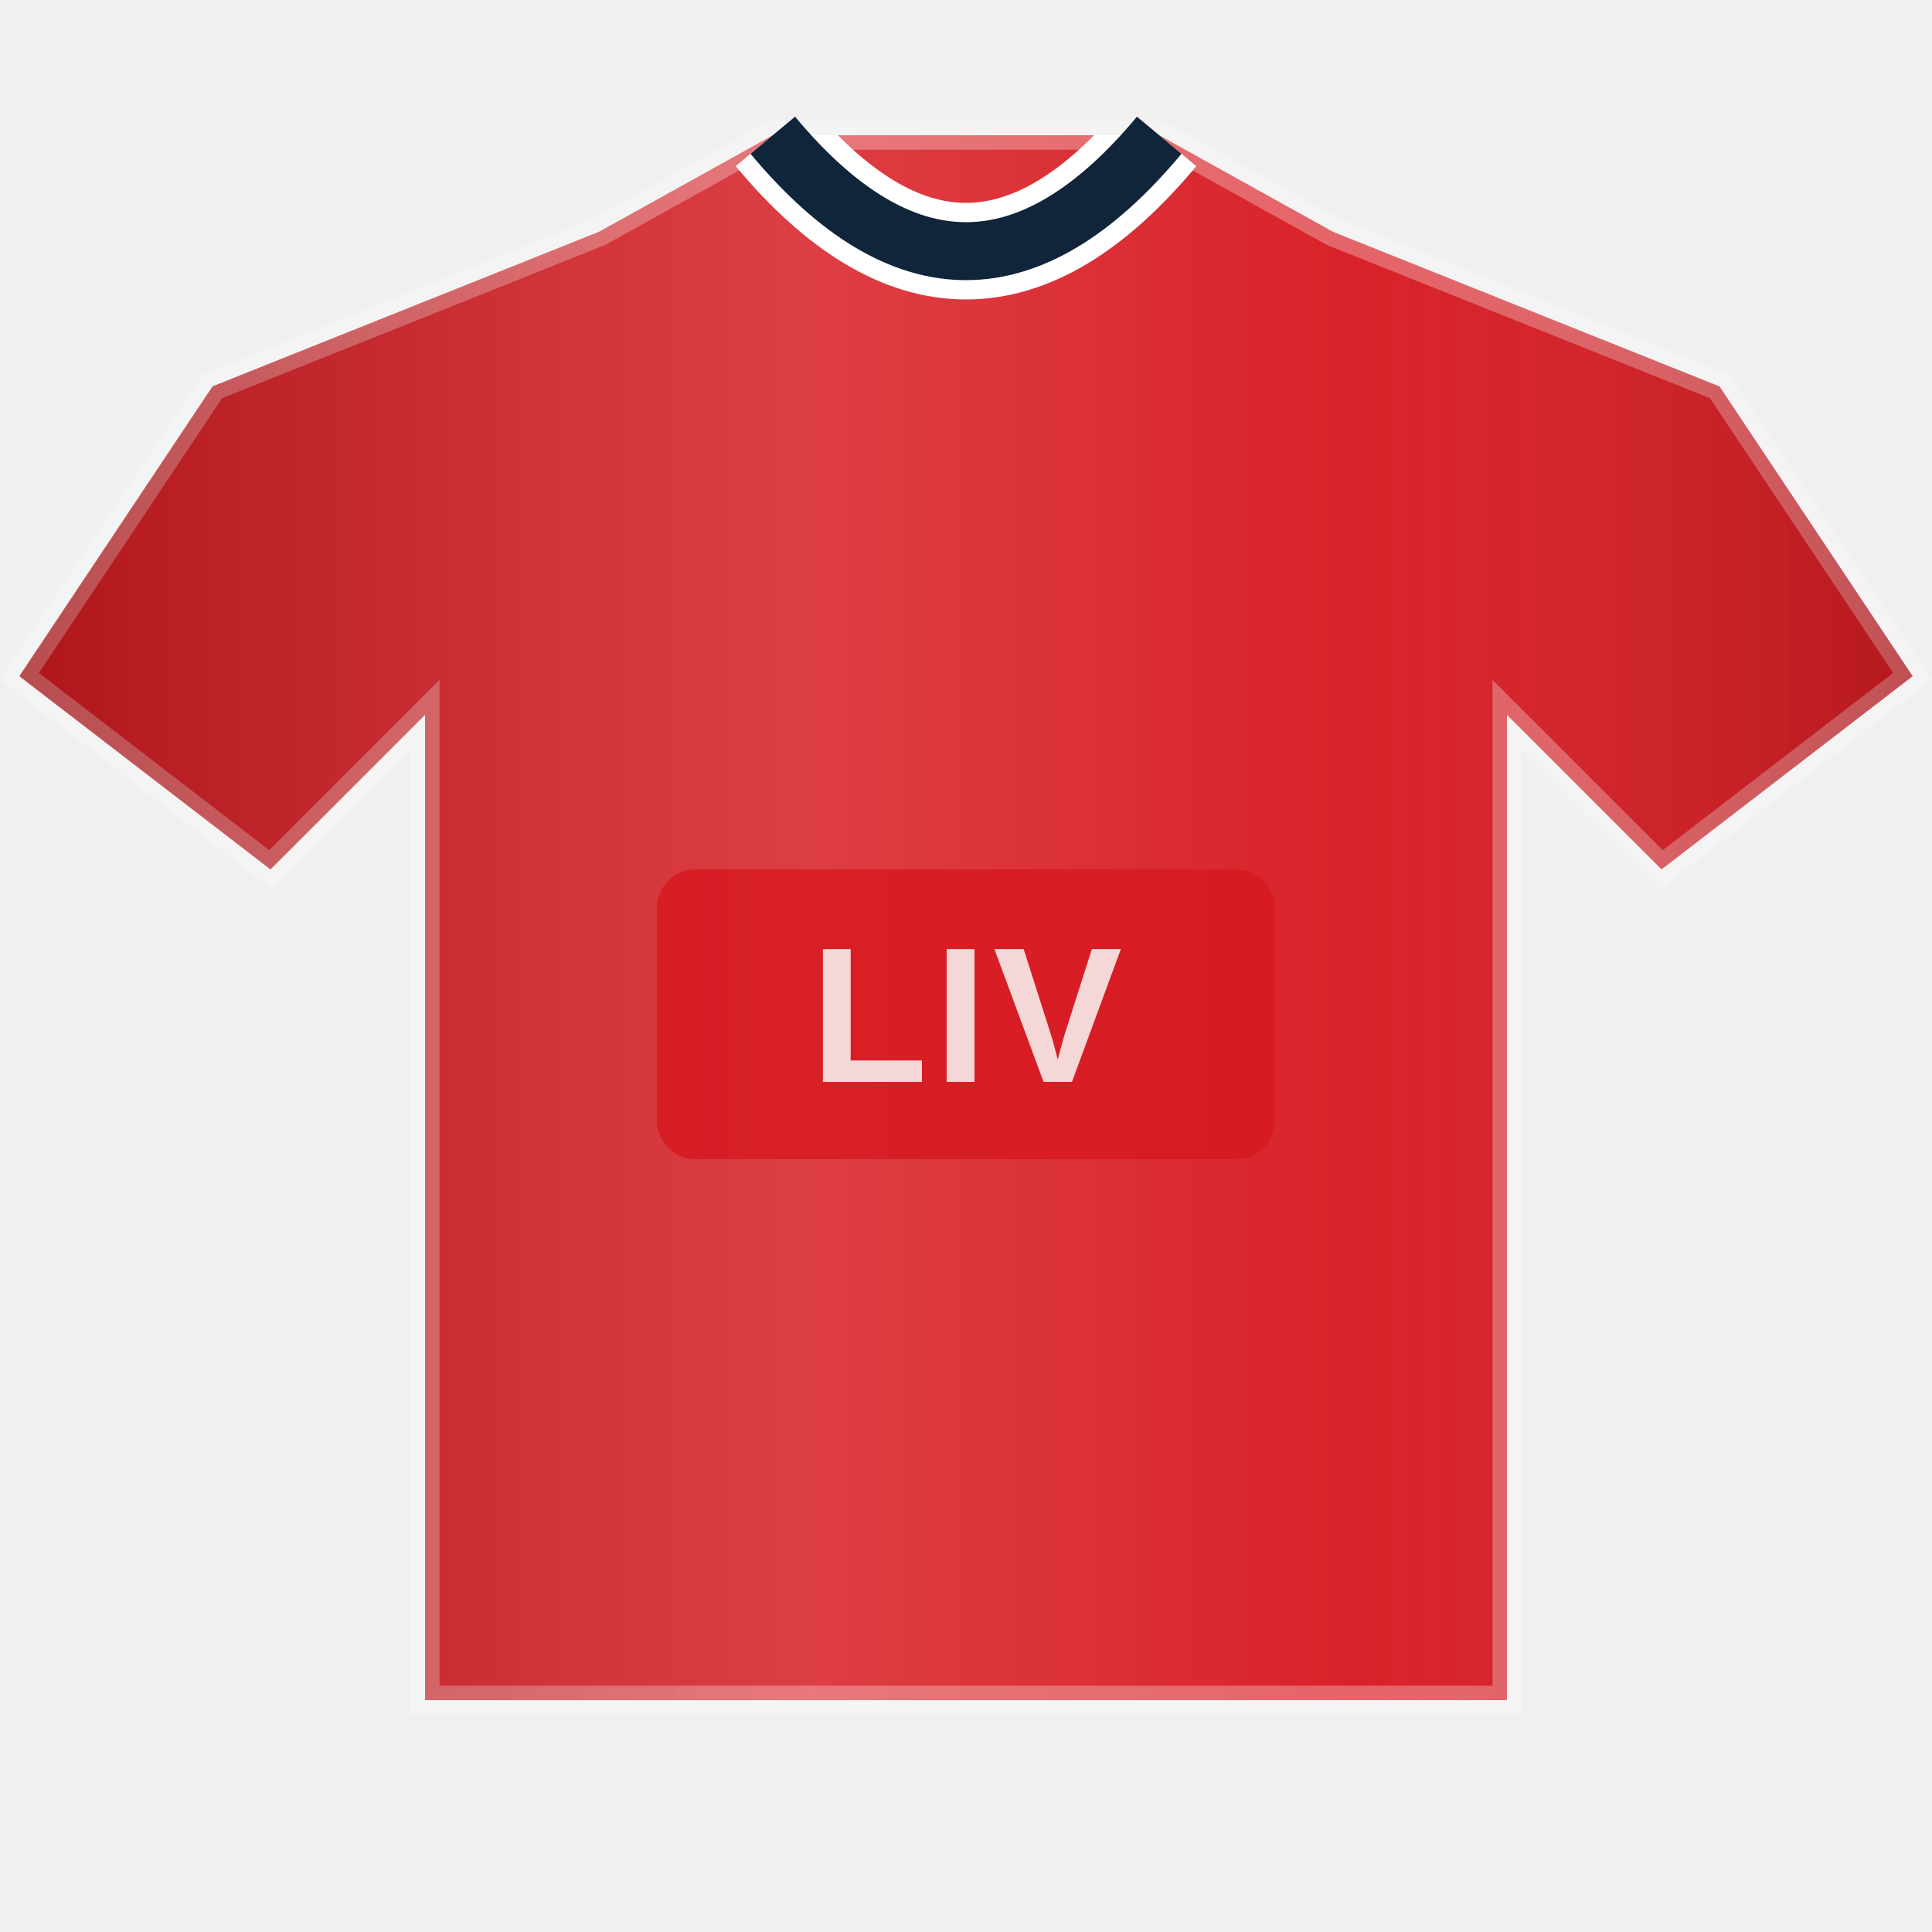
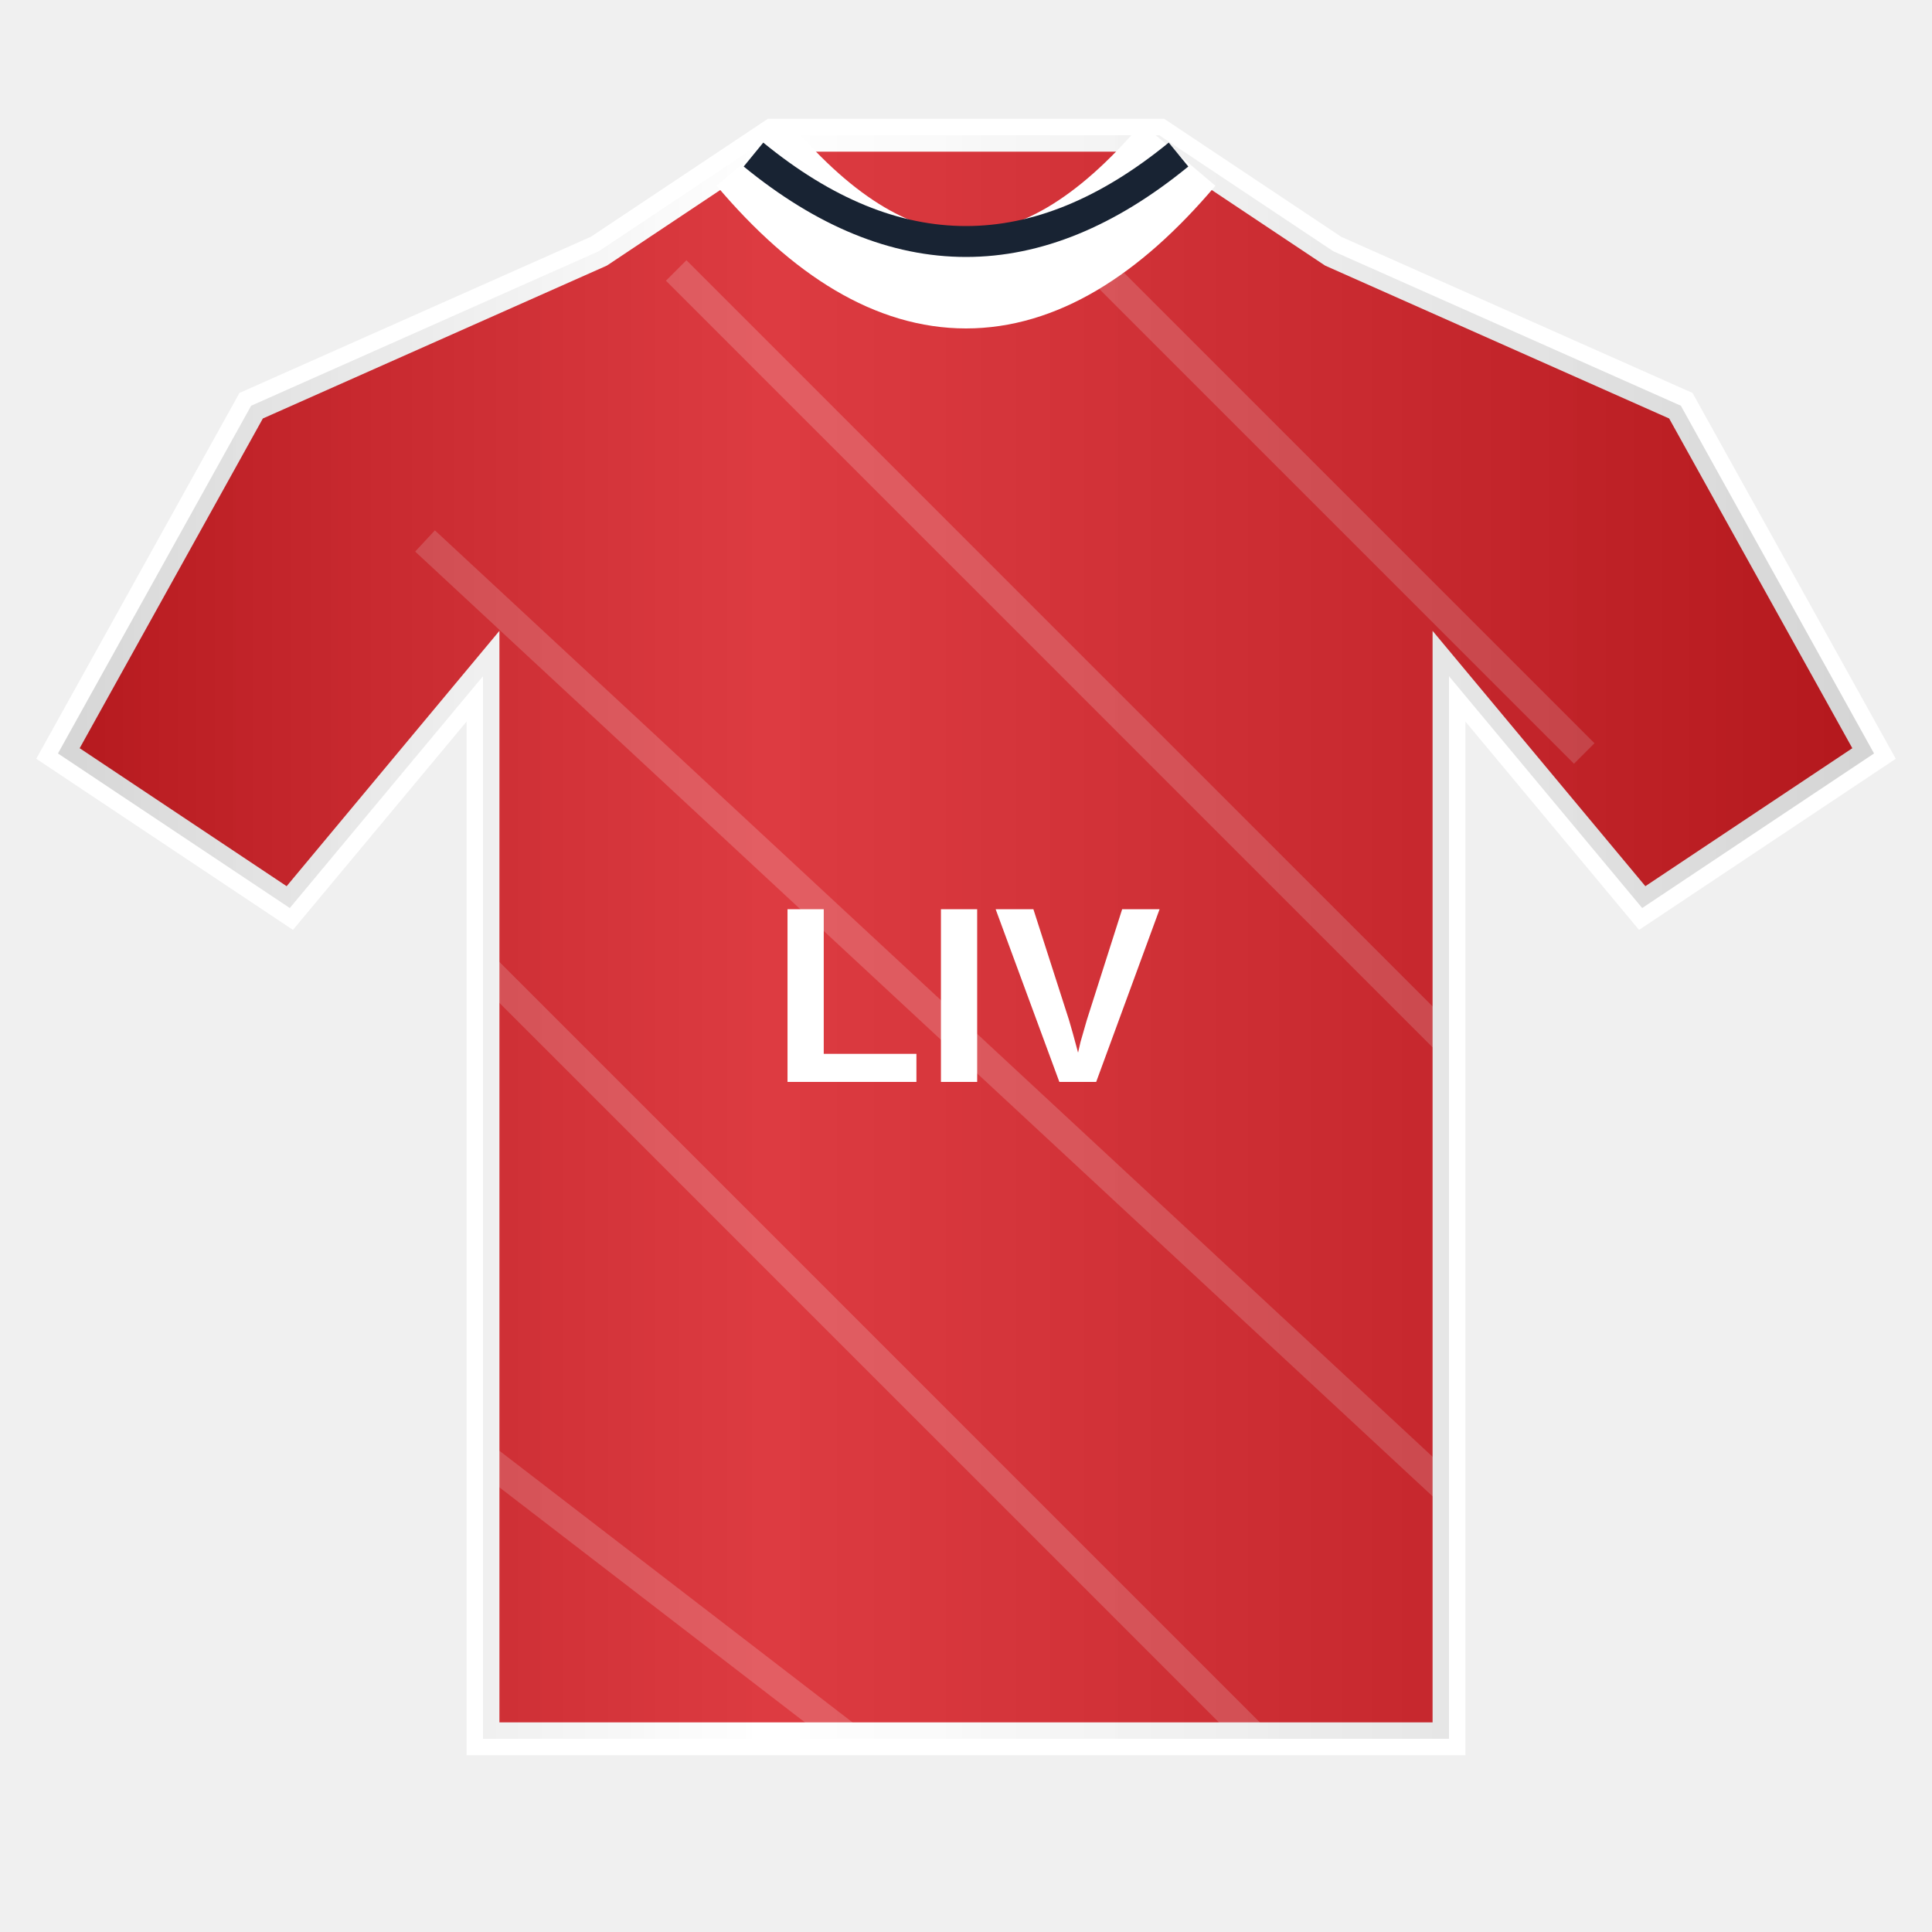
- <svg xmlns="http://www.w3.org/2000/svg" viewBox="0 0 100 100" role="img" aria-labelledby="title">
+ <svg xmlns="http://www.w3.org/2000/svg" viewBox="0 0 100 100">
  <defs>
-     <linearGradient id="shade" x2="1" y2="0">
-       <stop stop-color="#000" stop-opacity=".2" />
-       <stop offset=".42" stop-color="#fff" stop-opacity=".16" />
-       <stop offset=".7" stop-color="#fff" stop-opacity=".04" />
+     <linearGradient id="f">
+       <stop stop-color="#000" stop-opacity=".18" />
+       <stop offset=".4" stop-color="#fff" stop-opacity=".15" />
      <stop offset="1" stop-color="#000" stop-opacity=".18" />
    </linearGradient>
-     <clipPath id="body">
-       <path d="M31 12 40 7h20l9 5 20 8 10 15-13 10-8-8v51H22V37l-8 8L1 35l10-15z" />
+     <clipPath id="b">
+       <path d="M31 13 40 7h20l9 6 18 8 10 18-12 8-10-12v55H25V35L15 47 3 39l10-18z" />
    </clipPath>
  </defs>
-   <path d="M31 12 40 7h20l9 5 20 8 10 15-13 10-8-8v51H22V37l-8 8L1 35l10-15z" fill="#d71920" stroke="#ffffff" stroke-opacity=".3" stroke-width="1.5" />
-   <g clip-path="url(#body)">
-     <path d="M40 7q10 12 20 0" fill="none" stroke="#ffffff" stroke-width="5" />
-     <path d="M0 0h100v100H0z" fill="url(#shade)" />
+   <path d="M31 13 40 7h20l9 6 18 8 10 18-12 8-10-12v55H25V35L15 47 3 39l10-18z" fill="#d71920" stroke="#fff" stroke-width="1.7" />
+   <g clip-path="url(#b)">
+     <path d="M22 28 78 80M18 43 65 90M35 14 86 65M18 70 44 90M56 13 82 39" stroke="#fff" stroke-opacity=".18" stroke-width="1.5" />
+     <path d="M0 0h100v100H0z" fill="url(#f)" />
  </g>
-   <path d="M40 7q10 12 20 0" fill="none" stroke="#10243a" stroke-width="3" />
-   <rect x="34" y="45" width="32" height="15" rx="2" fill="#d71920" fill-opacity=".82" />
-   <text x="50" y="56" text-anchor="middle" font-family="Arial,sans-serif" font-size="10" font-weight="900" letter-spacing=".3" fill="#f5d7d7">LIV</text>
+   <path d="M39 8q11 13 22 0" fill="none" stroke="#fff" stroke-width="5" />
+   <path d="M39 8q11 9 22 0" fill="none" stroke="#182333" stroke-width="1.6" />
+   <text x="50" y="56" text-anchor="middle" font-family="Arial,sans-serif" font-size="13" font-weight="900" fill="#fff">LIV</text>
</svg>
